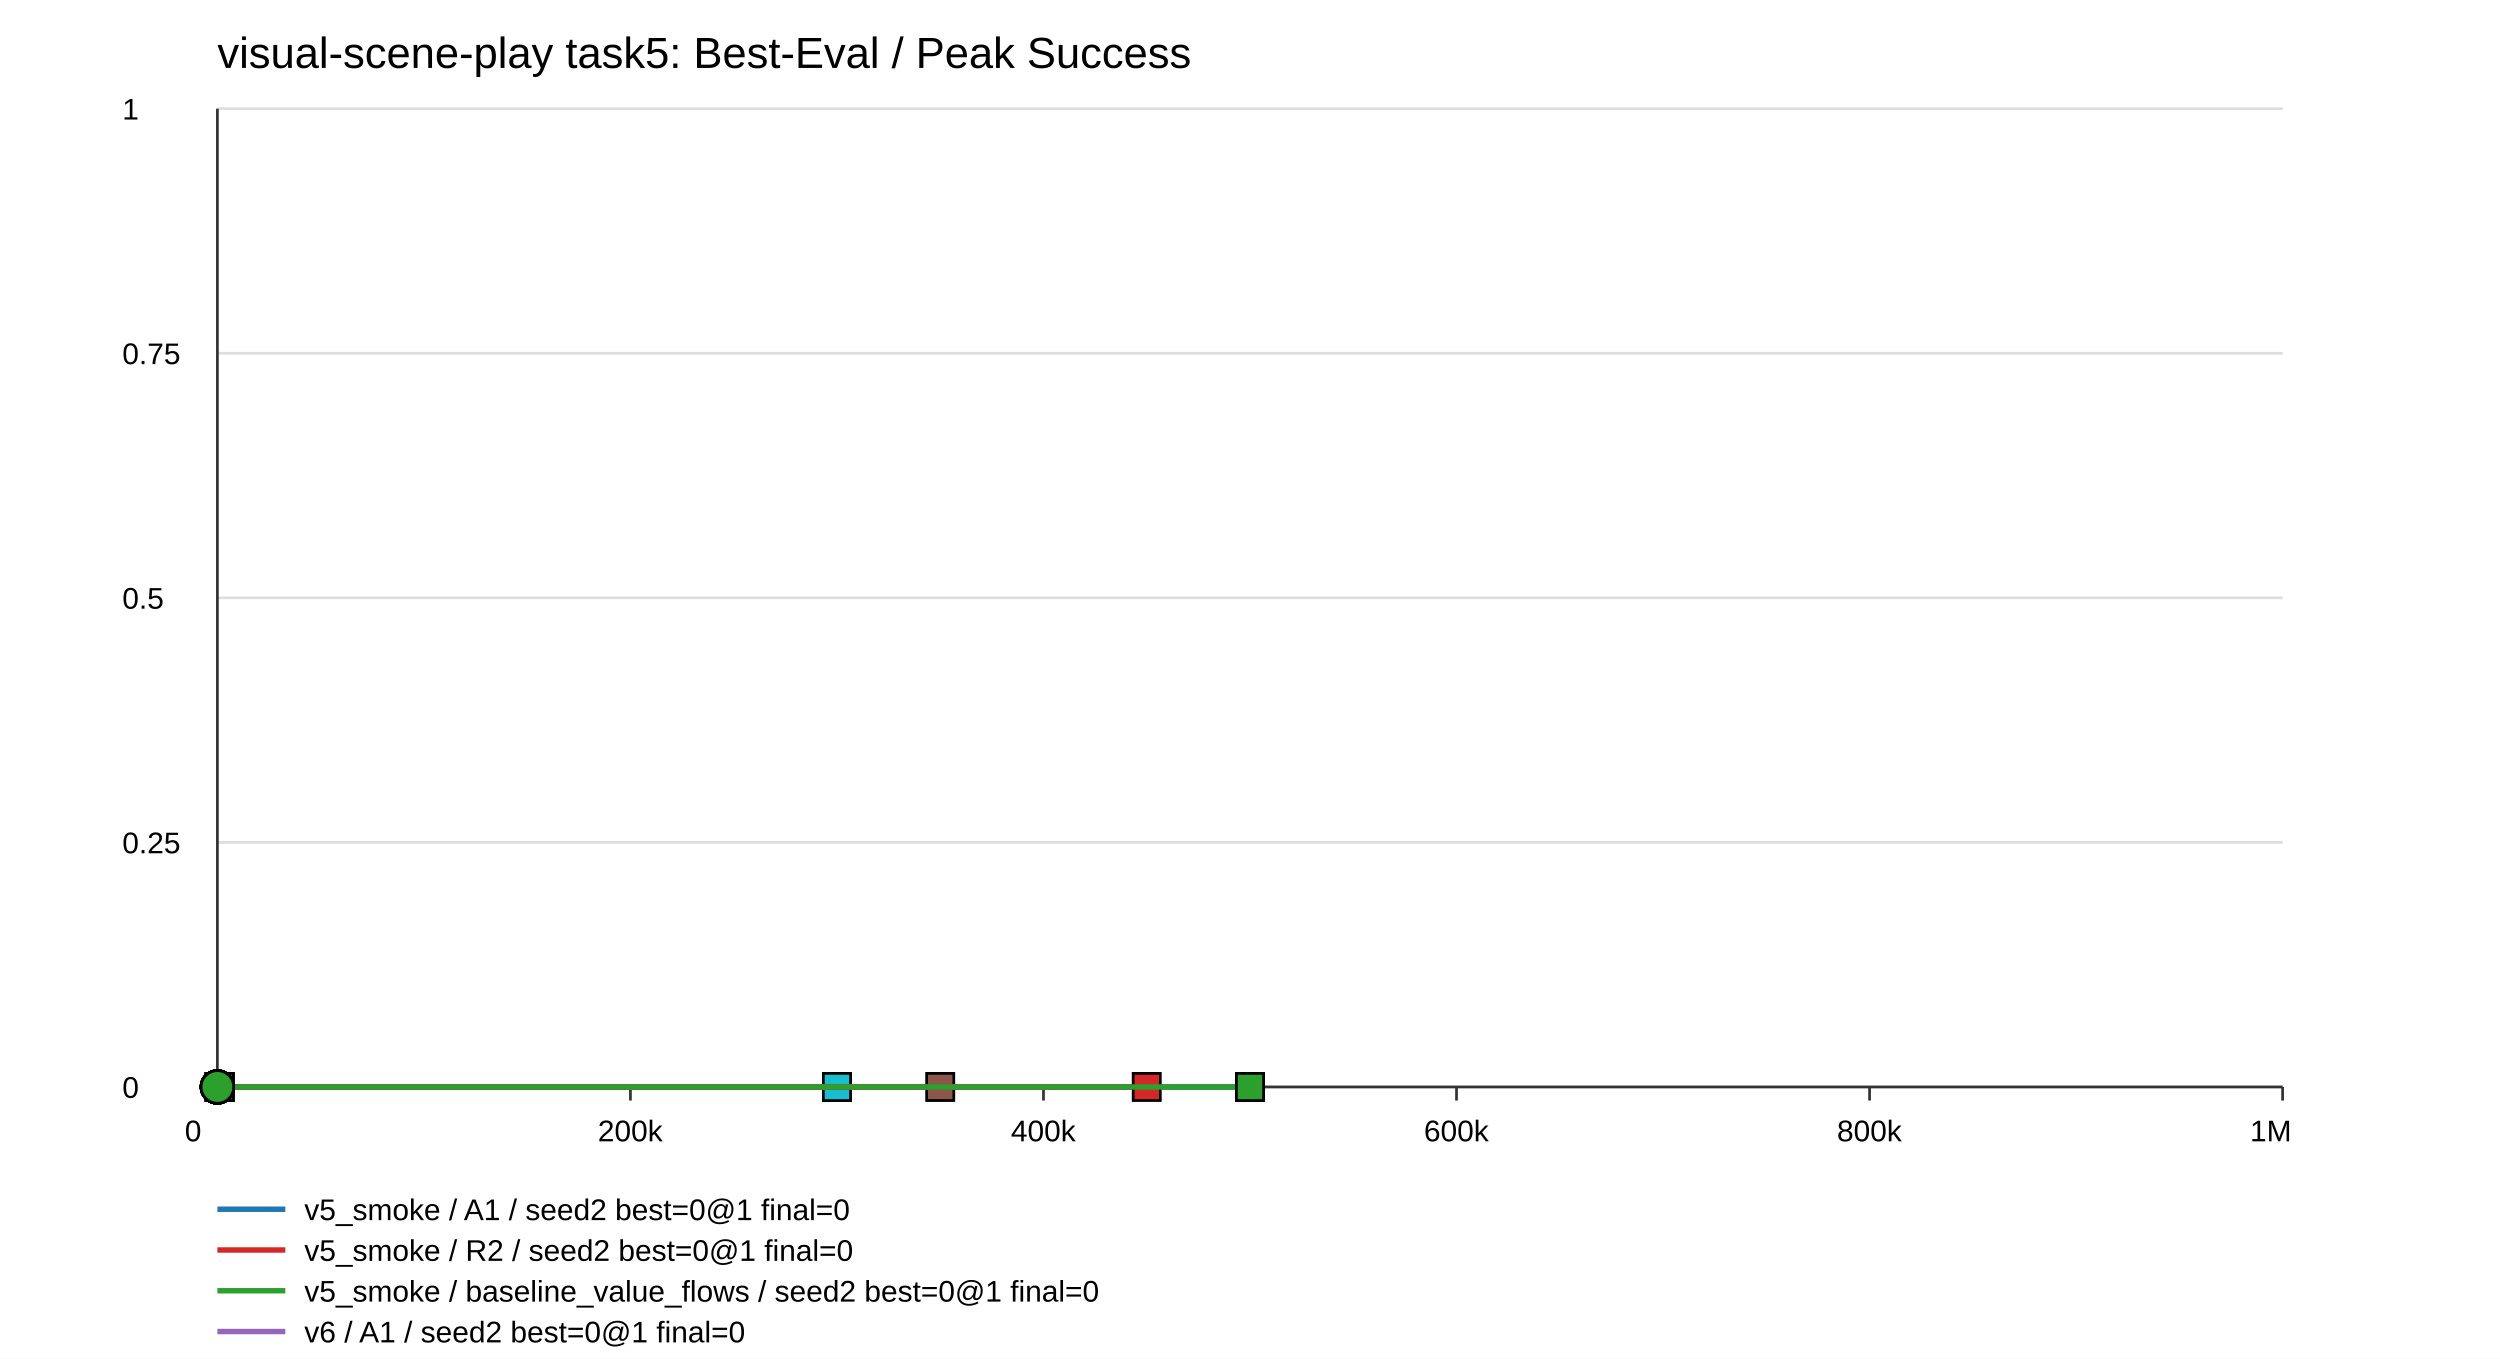
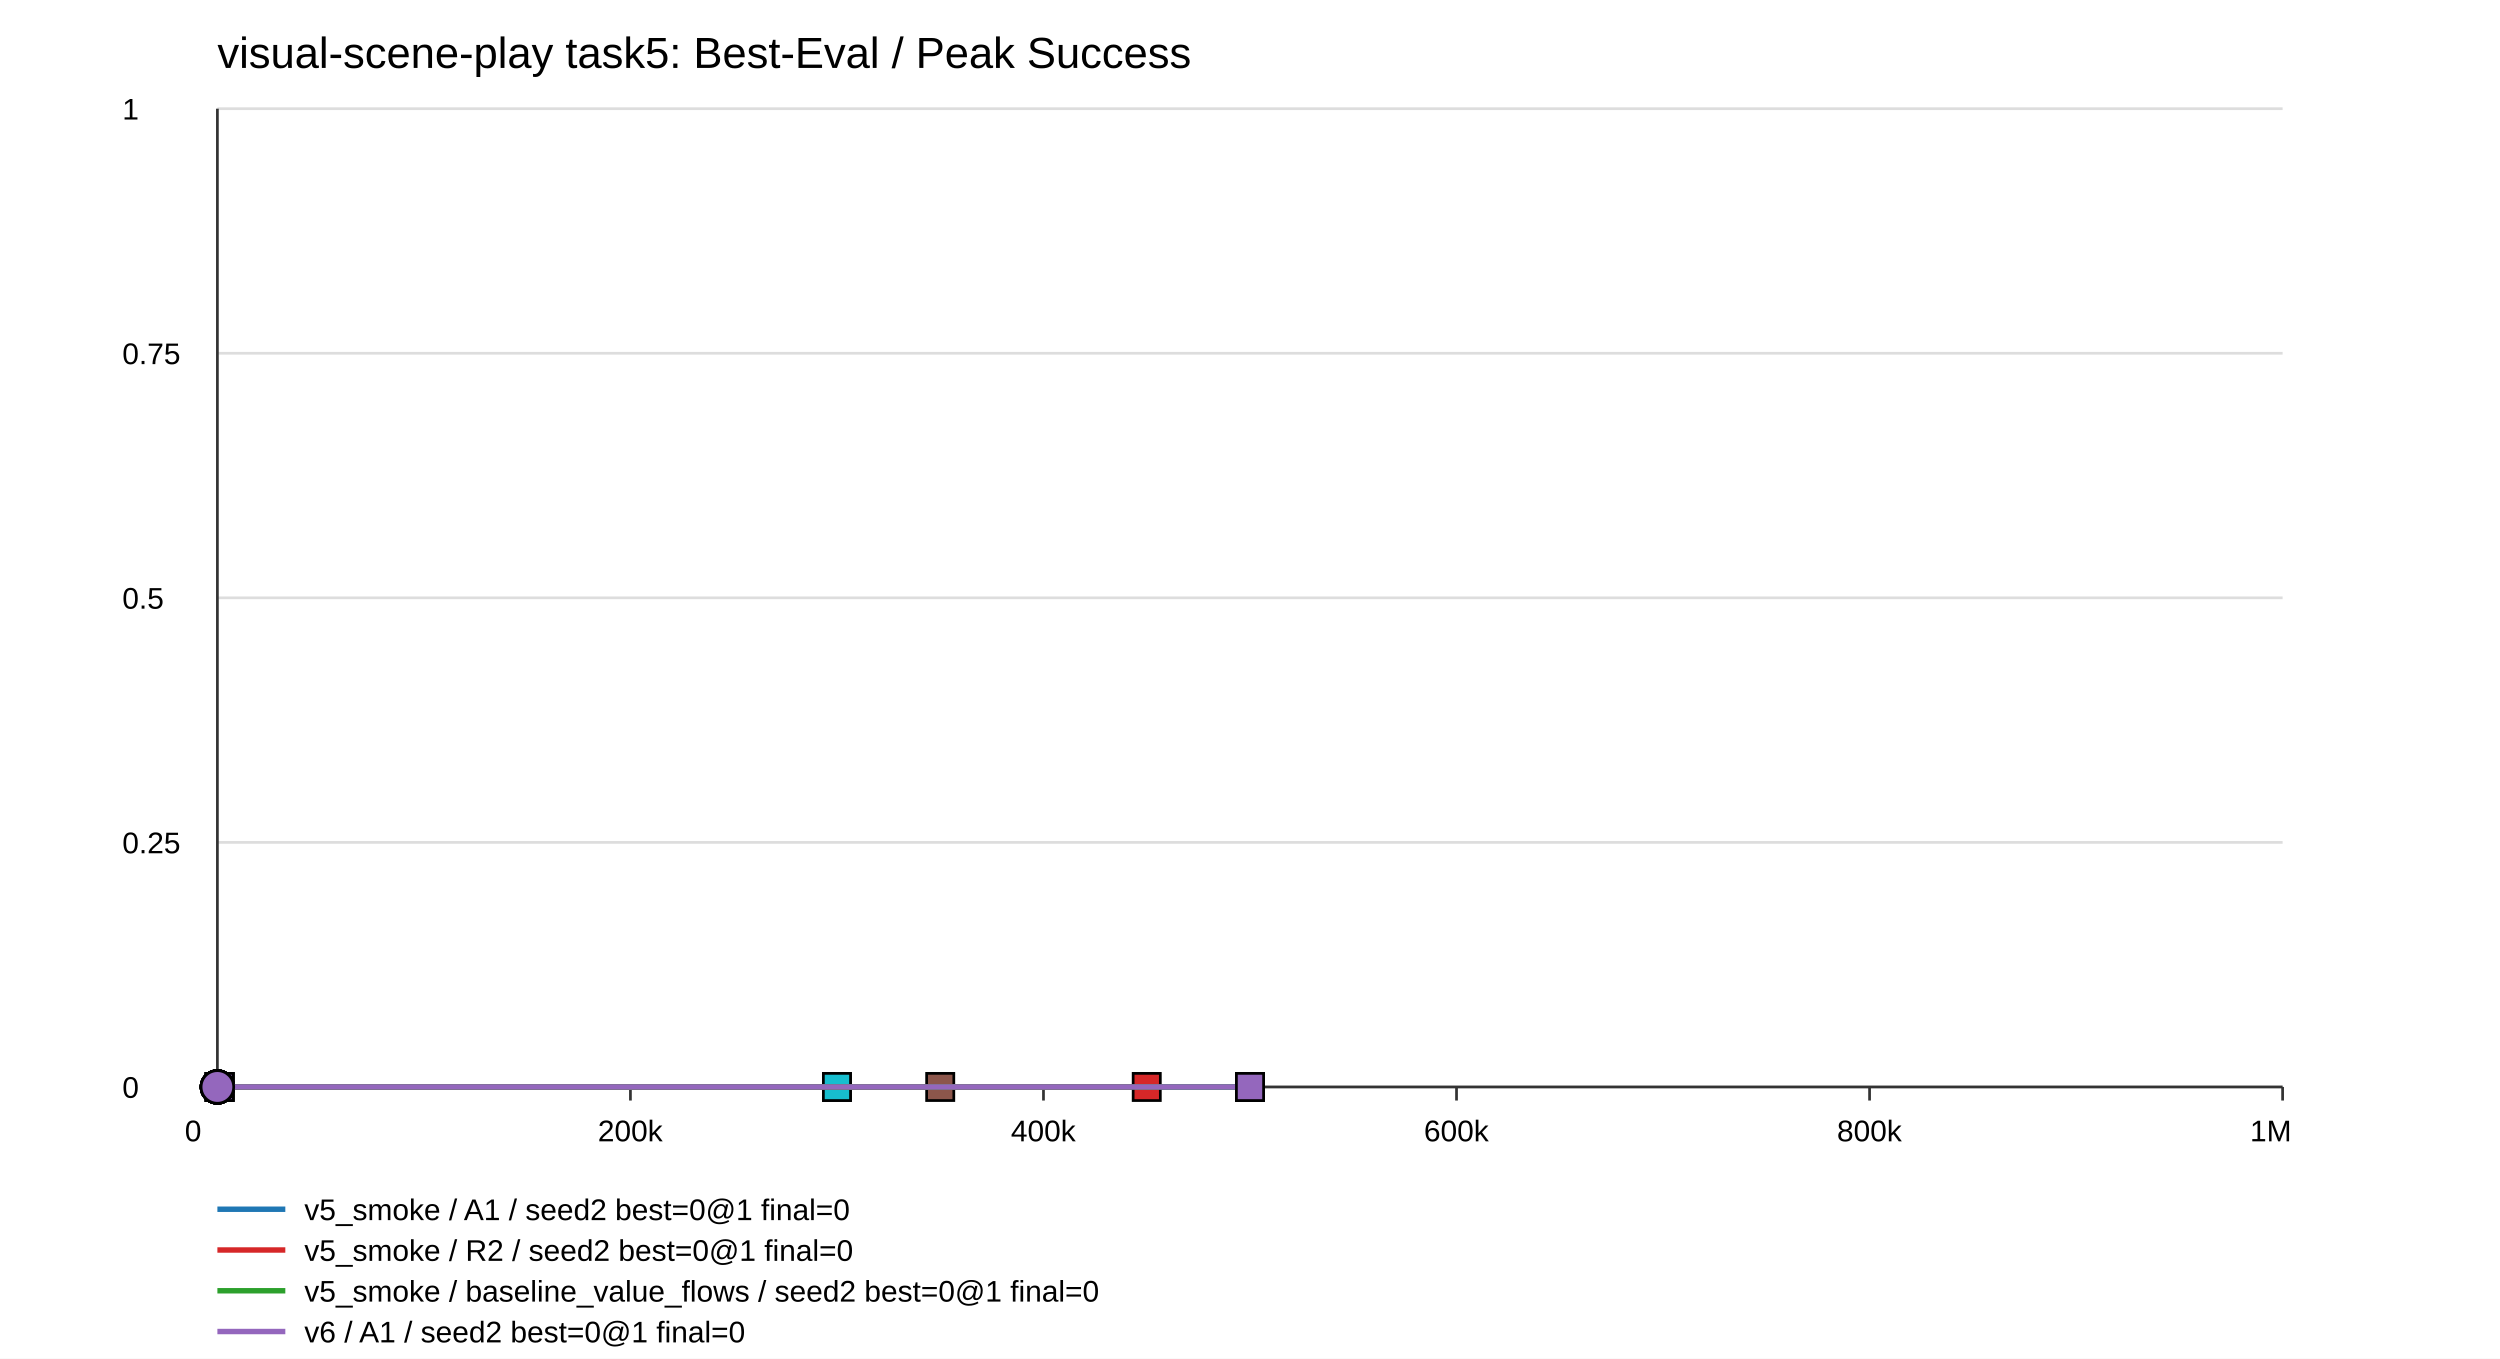
<svg xmlns="http://www.w3.org/2000/svg" width="920" height="500" viewBox="0 0 920 500">
  <rect width="100%" height="100%" fill="white" />
  <text x="80" y="25" font-family="Arial" font-size="16">visual-scene-play task5: Best-Eval / Peak Success</text>
  <line x1="80" y1="400.0" x2="840" y2="400.0" stroke="#ddd" />
  <text x="45" y="404.0" font-family="Arial" font-size="11">0</text>
  <line x1="80" y1="310.0" x2="840" y2="310.0" stroke="#ddd" />
  <text x="45" y="314.0" font-family="Arial" font-size="11">0.25</text>
  <line x1="80" y1="220.0" x2="840" y2="220.0" stroke="#ddd" />
  <text x="45" y="224.0" font-family="Arial" font-size="11">0.5</text>
  <line x1="80" y1="130.0" x2="840" y2="130.0" stroke="#ddd" />
  <text x="45" y="134.0" font-family="Arial" font-size="11">0.75</text>
  <line x1="80" y1="40.0" x2="840" y2="40.0" stroke="#ddd" />
  <text x="45" y="44.0" font-family="Arial" font-size="11">1</text>
  <line x1="80" y1="400" x2="840" y2="400" stroke="#333" />
  <line x1="80" y1="40" x2="80" y2="400" stroke="#333" />
  <line x1="80.0" y1="400" x2="80.0" y2="405" stroke="#333" />
  <text x="68.0" y="420" font-family="Arial" font-size="11">0</text>
  <line x1="232.0" y1="400" x2="232.0" y2="405" stroke="#333" />
  <text x="220.0" y="420" font-family="Arial" font-size="11">200k</text>
  <line x1="384.0" y1="400" x2="384.0" y2="405" stroke="#333" />
  <text x="372.0" y="420" font-family="Arial" font-size="11">400k</text>
  <line x1="536.0" y1="400" x2="536.0" y2="405" stroke="#333" />
  <text x="524.0" y="420" font-family="Arial" font-size="11">600k</text>
  <line x1="688.0" y1="400" x2="688.0" y2="405" stroke="#333" />
  <text x="676.0" y="420" font-family="Arial" font-size="11">800k</text>
  <line x1="840.0" y1="400" x2="840.0" y2="405" stroke="#333" />
  <text x="828.0" y="420" font-family="Arial" font-size="11">1M</text>
  <polyline points="80.0,400.0 80.8,400.0" fill="none" stroke="#1f77b4" stroke-width="2" />
  <circle cx="80.0" cy="400.0" r="6" fill="#1f77b4" stroke="black" />
  <rect x="75.8" y="395.0" width="10" height="10" fill="#1f77b4" stroke="black" />
  <line x1="80" y1="445" x2="105" y2="445" stroke="#1f77b4" stroke-width="2" />
  <text x="112" y="449" font-family="Arial" font-size="11">v5_smoke / A1 / seed2 best=0@1 final=0</text>
  <polyline points="80.0,400.0 80.8,400.0" fill="none" stroke="#d62728" stroke-width="2" />
  <circle cx="80.0" cy="400.0" r="6" fill="#d62728" stroke="black" />
  <rect x="75.8" y="395.0" width="10" height="10" fill="#d62728" stroke="black" />
  <line x1="80" y1="460" x2="105" y2="460" stroke="#d62728" stroke-width="2" />
  <text x="112" y="464" font-family="Arial" font-size="11">v5_smoke / R2 / seed2 best=0@1 final=0</text>
  <polyline points="80.0,400.0 80.8,400.0" fill="none" stroke="#2ca02c" stroke-width="2" />
  <circle cx="80.0" cy="400.0" r="6" fill="#2ca02c" stroke="black" />
  <rect x="75.8" y="395.0" width="10" height="10" fill="#2ca02c" stroke="black" />
  <line x1="80" y1="475" x2="105" y2="475" stroke="#2ca02c" stroke-width="2" />
  <text x="112" y="479" font-family="Arial" font-size="11">v5_smoke / baseline_value_flows / seed2 best=0@1 final=0</text>
  <polyline points="80.0,400.0 80.8,400.0" fill="none" stroke="#9467bd" stroke-width="2" />
  <circle cx="80.0" cy="400.0" r="6" fill="#9467bd" stroke="black" />
  <rect x="75.8" y="395.0" width="10" height="10" fill="#9467bd" stroke="black" />
  <line x1="80" y1="490" x2="105" y2="490" stroke="#9467bd" stroke-width="2" />
  <text x="112" y="494" font-family="Arial" font-size="11">v6 / A1 / seed2 best=0@1 final=0</text>
  <polyline points="80.0,400.0 118.0,400.0 156.0,400.0 194.0,400.0 232.0,400.0 270.0,400.0 308.0,400.0" fill="none" stroke="#ff7f0e" stroke-width="2" />
  <circle cx="80.0" cy="400.0" r="6" fill="#ff7f0e" stroke="black" />
  <rect x="303.0" y="395.0" width="10" height="10" fill="#ff7f0e" stroke="black" />
  <line x1="80" y1="505" x2="105" y2="505" stroke="#ff7f0e" stroke-width="2" />
  <text x="112" y="509" font-family="Arial" font-size="11">v6 / A1 / seed2 best=0@1 final=0</text>
  <polyline points="80.0,400.0 118.0,400.0 156.0,400.0 194.0,400.0 232.0,400.0 270.0,400.0 308.0,400.0" fill="none" stroke="#17becf" stroke-width="2" />
  <circle cx="80.0" cy="400.0" r="6" fill="#17becf" stroke="black" />
  <rect x="303.0" y="395.0" width="10" height="10" fill="#17becf" stroke="black" />
  <line x1="80" y1="520" x2="105" y2="520" stroke="#17becf" stroke-width="2" />
  <text x="112" y="524" font-family="Arial" font-size="11">v6 / R2 / seed2 best=0@1 final=0</text>
  <polyline points="80.0,400.0 118.0,400.0 156.0,400.0 194.0,400.0 232.0,400.0 270.0,400.0 308.0,400.0 346.0,400.0" fill="none" stroke="#8c564b" stroke-width="2" />
  <circle cx="80.0" cy="400.0" r="6" fill="#8c564b" stroke="black" />
  <rect x="341.0" y="395.0" width="10" height="10" fill="#8c564b" stroke="black" />
  <line x1="80" y1="535" x2="105" y2="535" stroke="#8c564b" stroke-width="2" />
  <text x="112" y="539" font-family="Arial" font-size="11">v8p1 / R2_stable_strong / seed2 best=0@1 final=0</text>
  <polyline points="80.0,400.0 118.0,400.0 156.0,400.0 194.0,400.0 232.0,400.0 270.0,400.0 308.0,400.0 346.0,400.0 384.0,400.0 422.0,400.0 460.0,400.0" fill="none" stroke="#e377c2" stroke-width="2" />
  <circle cx="80.0" cy="400.0" r="6" fill="#e377c2" stroke="black" />
  <rect x="455.0" y="395.0" width="10" height="10" fill="#e377c2" stroke="black" />
  <line x1="80" y1="550" x2="105" y2="550" stroke="#e377c2" stroke-width="2" />
  <text x="112" y="554" font-family="Arial" font-size="11">v8p1 / R2_stable_strong / seed2 best=0@1 final=0</text>
  <polyline points="80.0,400.0 118.0,400.0 156.0,400.0 194.0,400.0 232.0,400.0 270.0,400.0 308.0,400.0 346.0,400.0 384.0,400.0 422.0,400.0 460.0,400.0" fill="none" stroke="#1f77b4" stroke-width="2" />
  <circle cx="80.0" cy="400.0" r="6" fill="#1f77b4" stroke="black" />
  <rect x="455.0" y="395.0" width="10" height="10" fill="#1f77b4" stroke="black" />
  <line x1="80" y1="565" x2="105" y2="565" stroke="#1f77b4" stroke-width="2" />
  <text x="112" y="569" font-family="Arial" font-size="11">v8p1 / R2_stable_strong / seed3 best=0@1 final=0</text>
  <polyline points="80.0,400.0 118.0,400.0 156.0,400.0 194.0,400.0 232.0,400.0 270.0,400.0 308.0,400.0 346.0,400.0 384.0,400.0 422.0,400.0" fill="none" stroke="#d62728" stroke-width="2" />
  <circle cx="80.0" cy="400.0" r="6" fill="#d62728" stroke="black" />
  <rect x="417.0" y="395.0" width="10" height="10" fill="#d62728" stroke="black" />
  <line x1="80" y1="580" x2="105" y2="580" stroke="#d62728" stroke-width="2" />
  <text x="112" y="584" font-family="Arial" font-size="11">v8p1 / R2_stable_strong / seed4 best=0@1 final=0</text>
  <polyline points="80.0,400.0 118.0,400.0 156.0,400.0 194.0,400.0 232.0,400.0 270.0,400.0 308.0,400.0 346.0,400.0 384.0,400.0 422.0,400.0 460.0,400.0" fill="none" stroke="#2ca02c" stroke-width="2" />
  <circle cx="80.0" cy="400.0" r="6" fill="#2ca02c" stroke="black" />
  <rect x="455.0" y="395.0" width="10" height="10" fill="#2ca02c" stroke="black" />
  <line x1="80" y1="595" x2="105" y2="595" stroke="#2ca02c" stroke-width="2" />
  <text x="112" y="599" font-family="Arial" font-size="11">v8p1 / R2_stable_strong / seed5 best=0@1 final=0</text>
+   <polyline points="80.0,400.0 118.0,400.0 156.0,400.0 194.0,400.0 232.0,400.0 270.0,400.0 308.0,400.0 346.0,400.0 384.0,400.0 422.0,400.0 460.0,400.0" fill="none" stroke="#9467bd" stroke-width="2" />
+   <circle cx="80.0" cy="400.0" r="6" fill="#9467bd" stroke="black" />
+   <rect x="455.0" y="395.0" width="10" height="10" fill="#9467bd" stroke="black" />
+   <line x1="80" y1="610" x2="105" y2="610" stroke="#9467bd" stroke-width="2" />
+   <text x="112" y="614" font-family="Arial" font-size="11">v8p1 / R2_stable_strong / seed6 best=0@1 final=0</text>
</svg>
